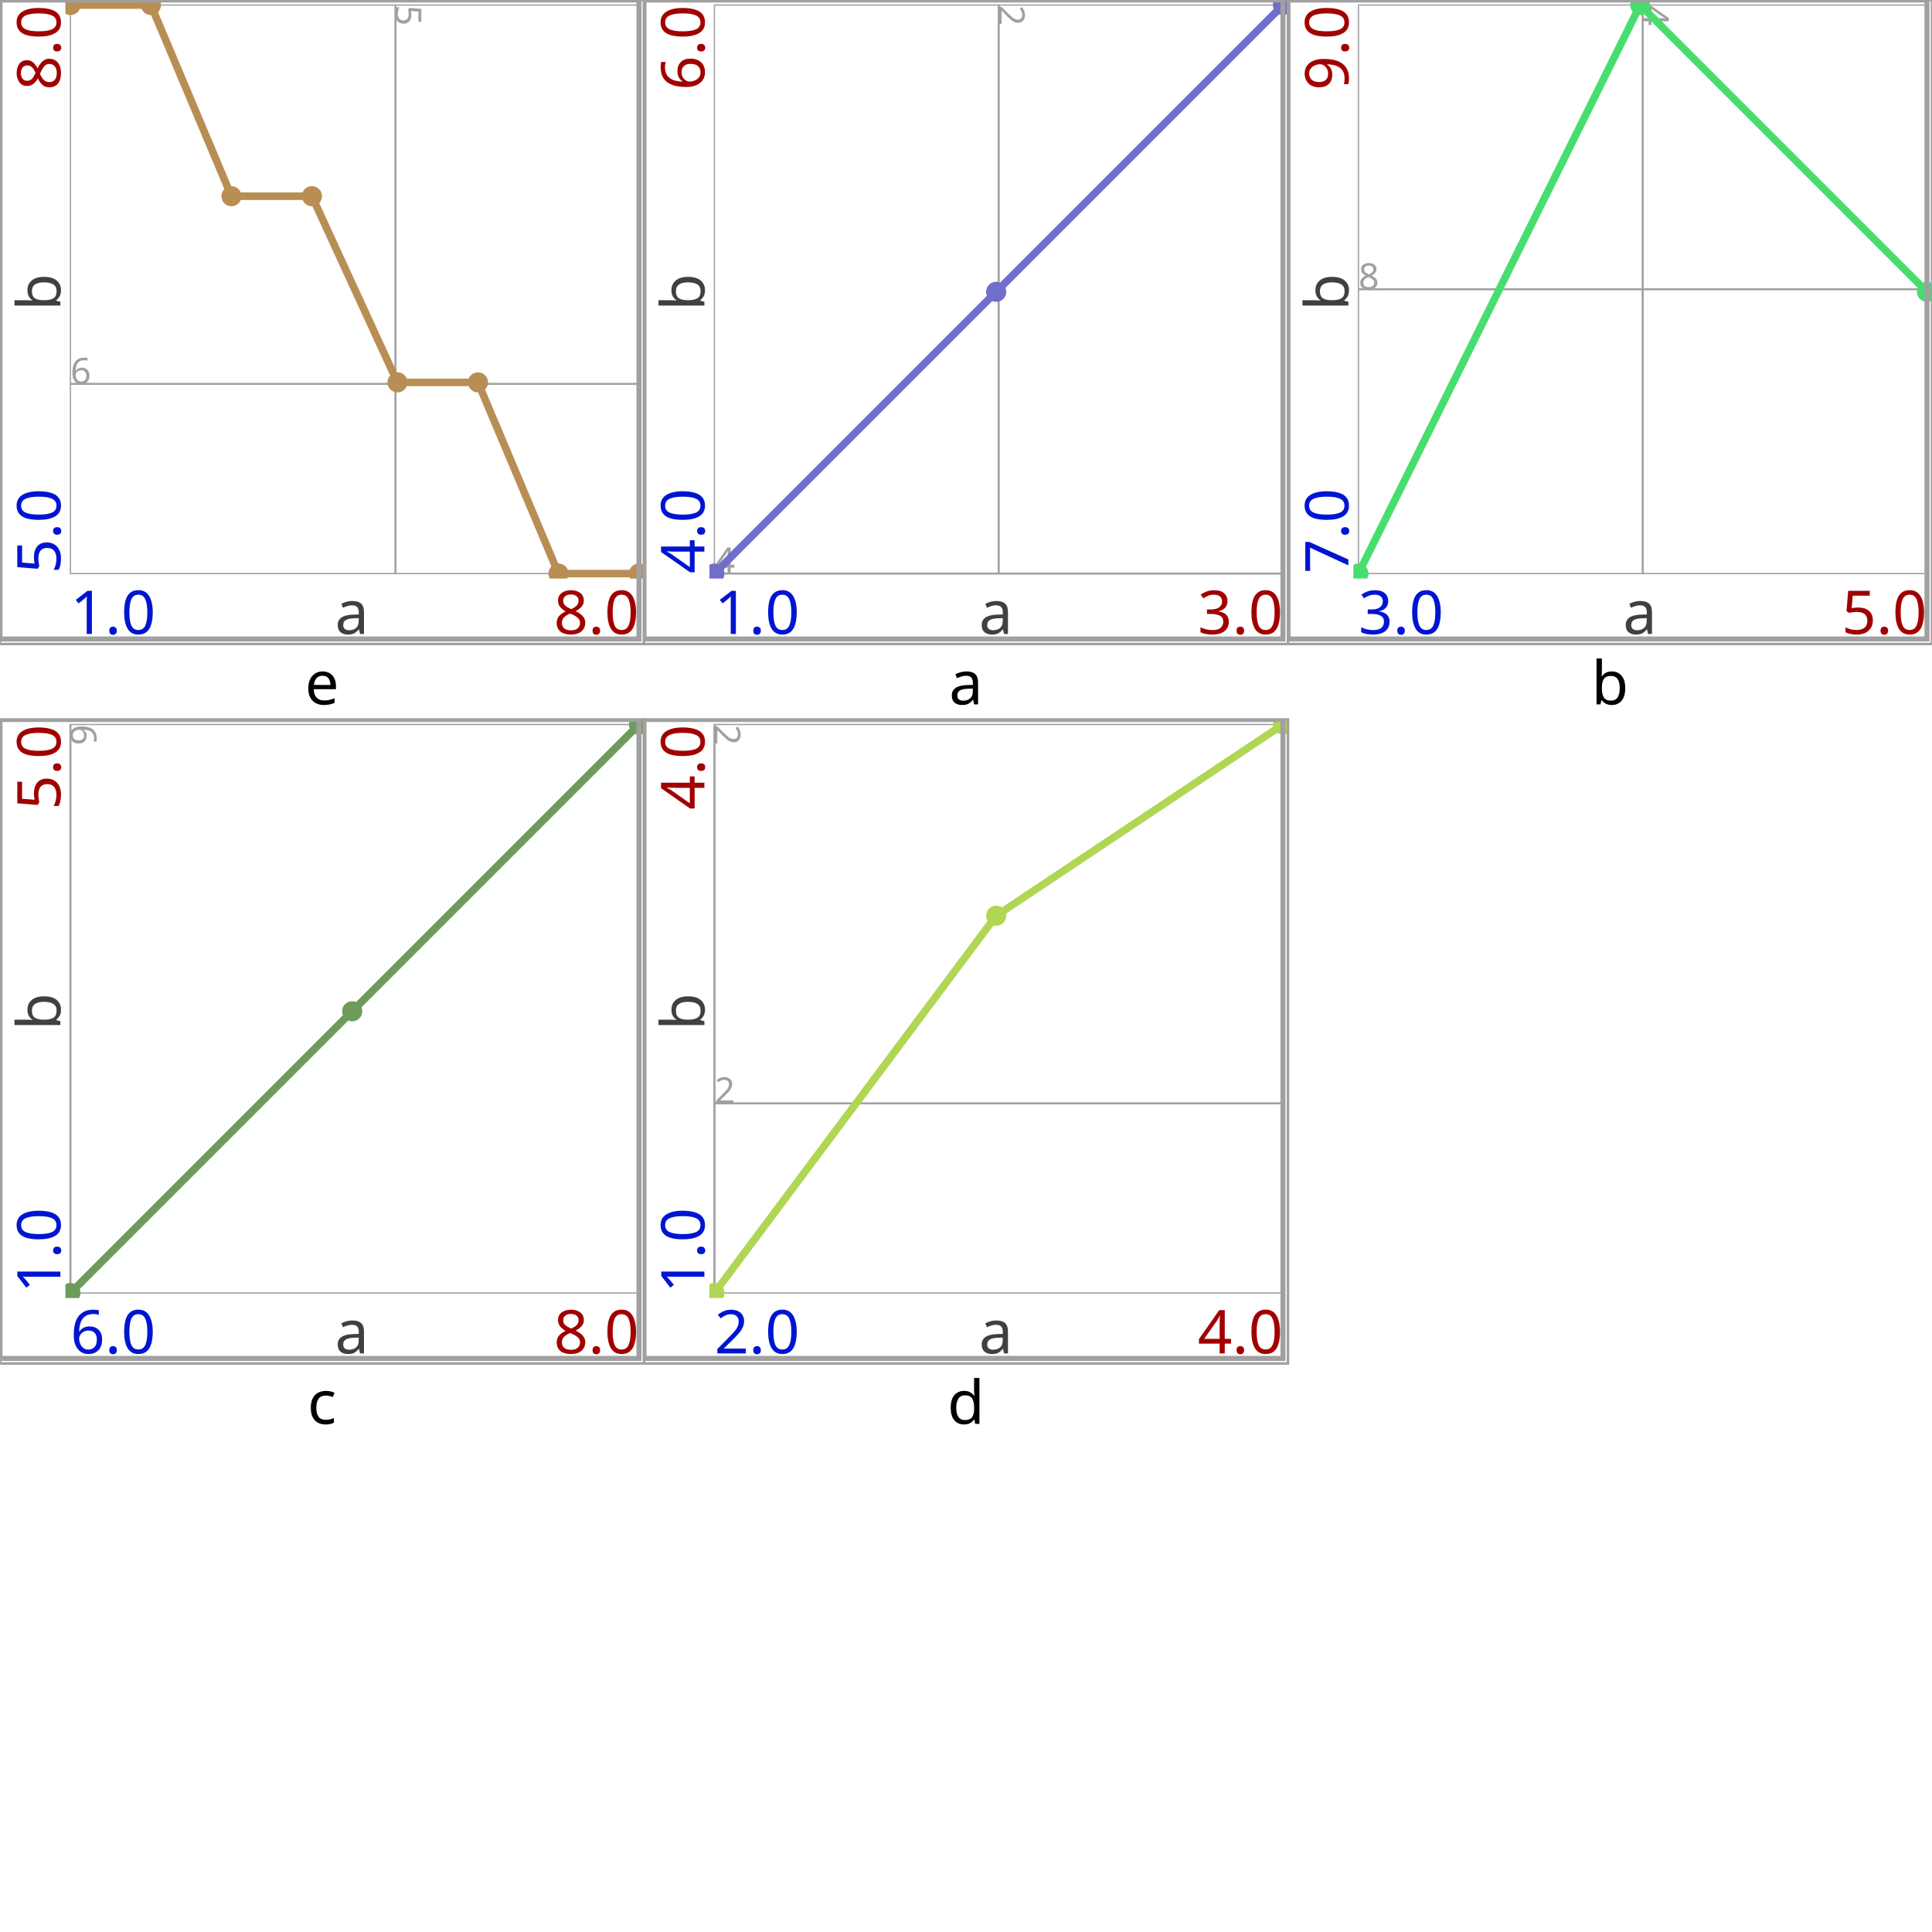
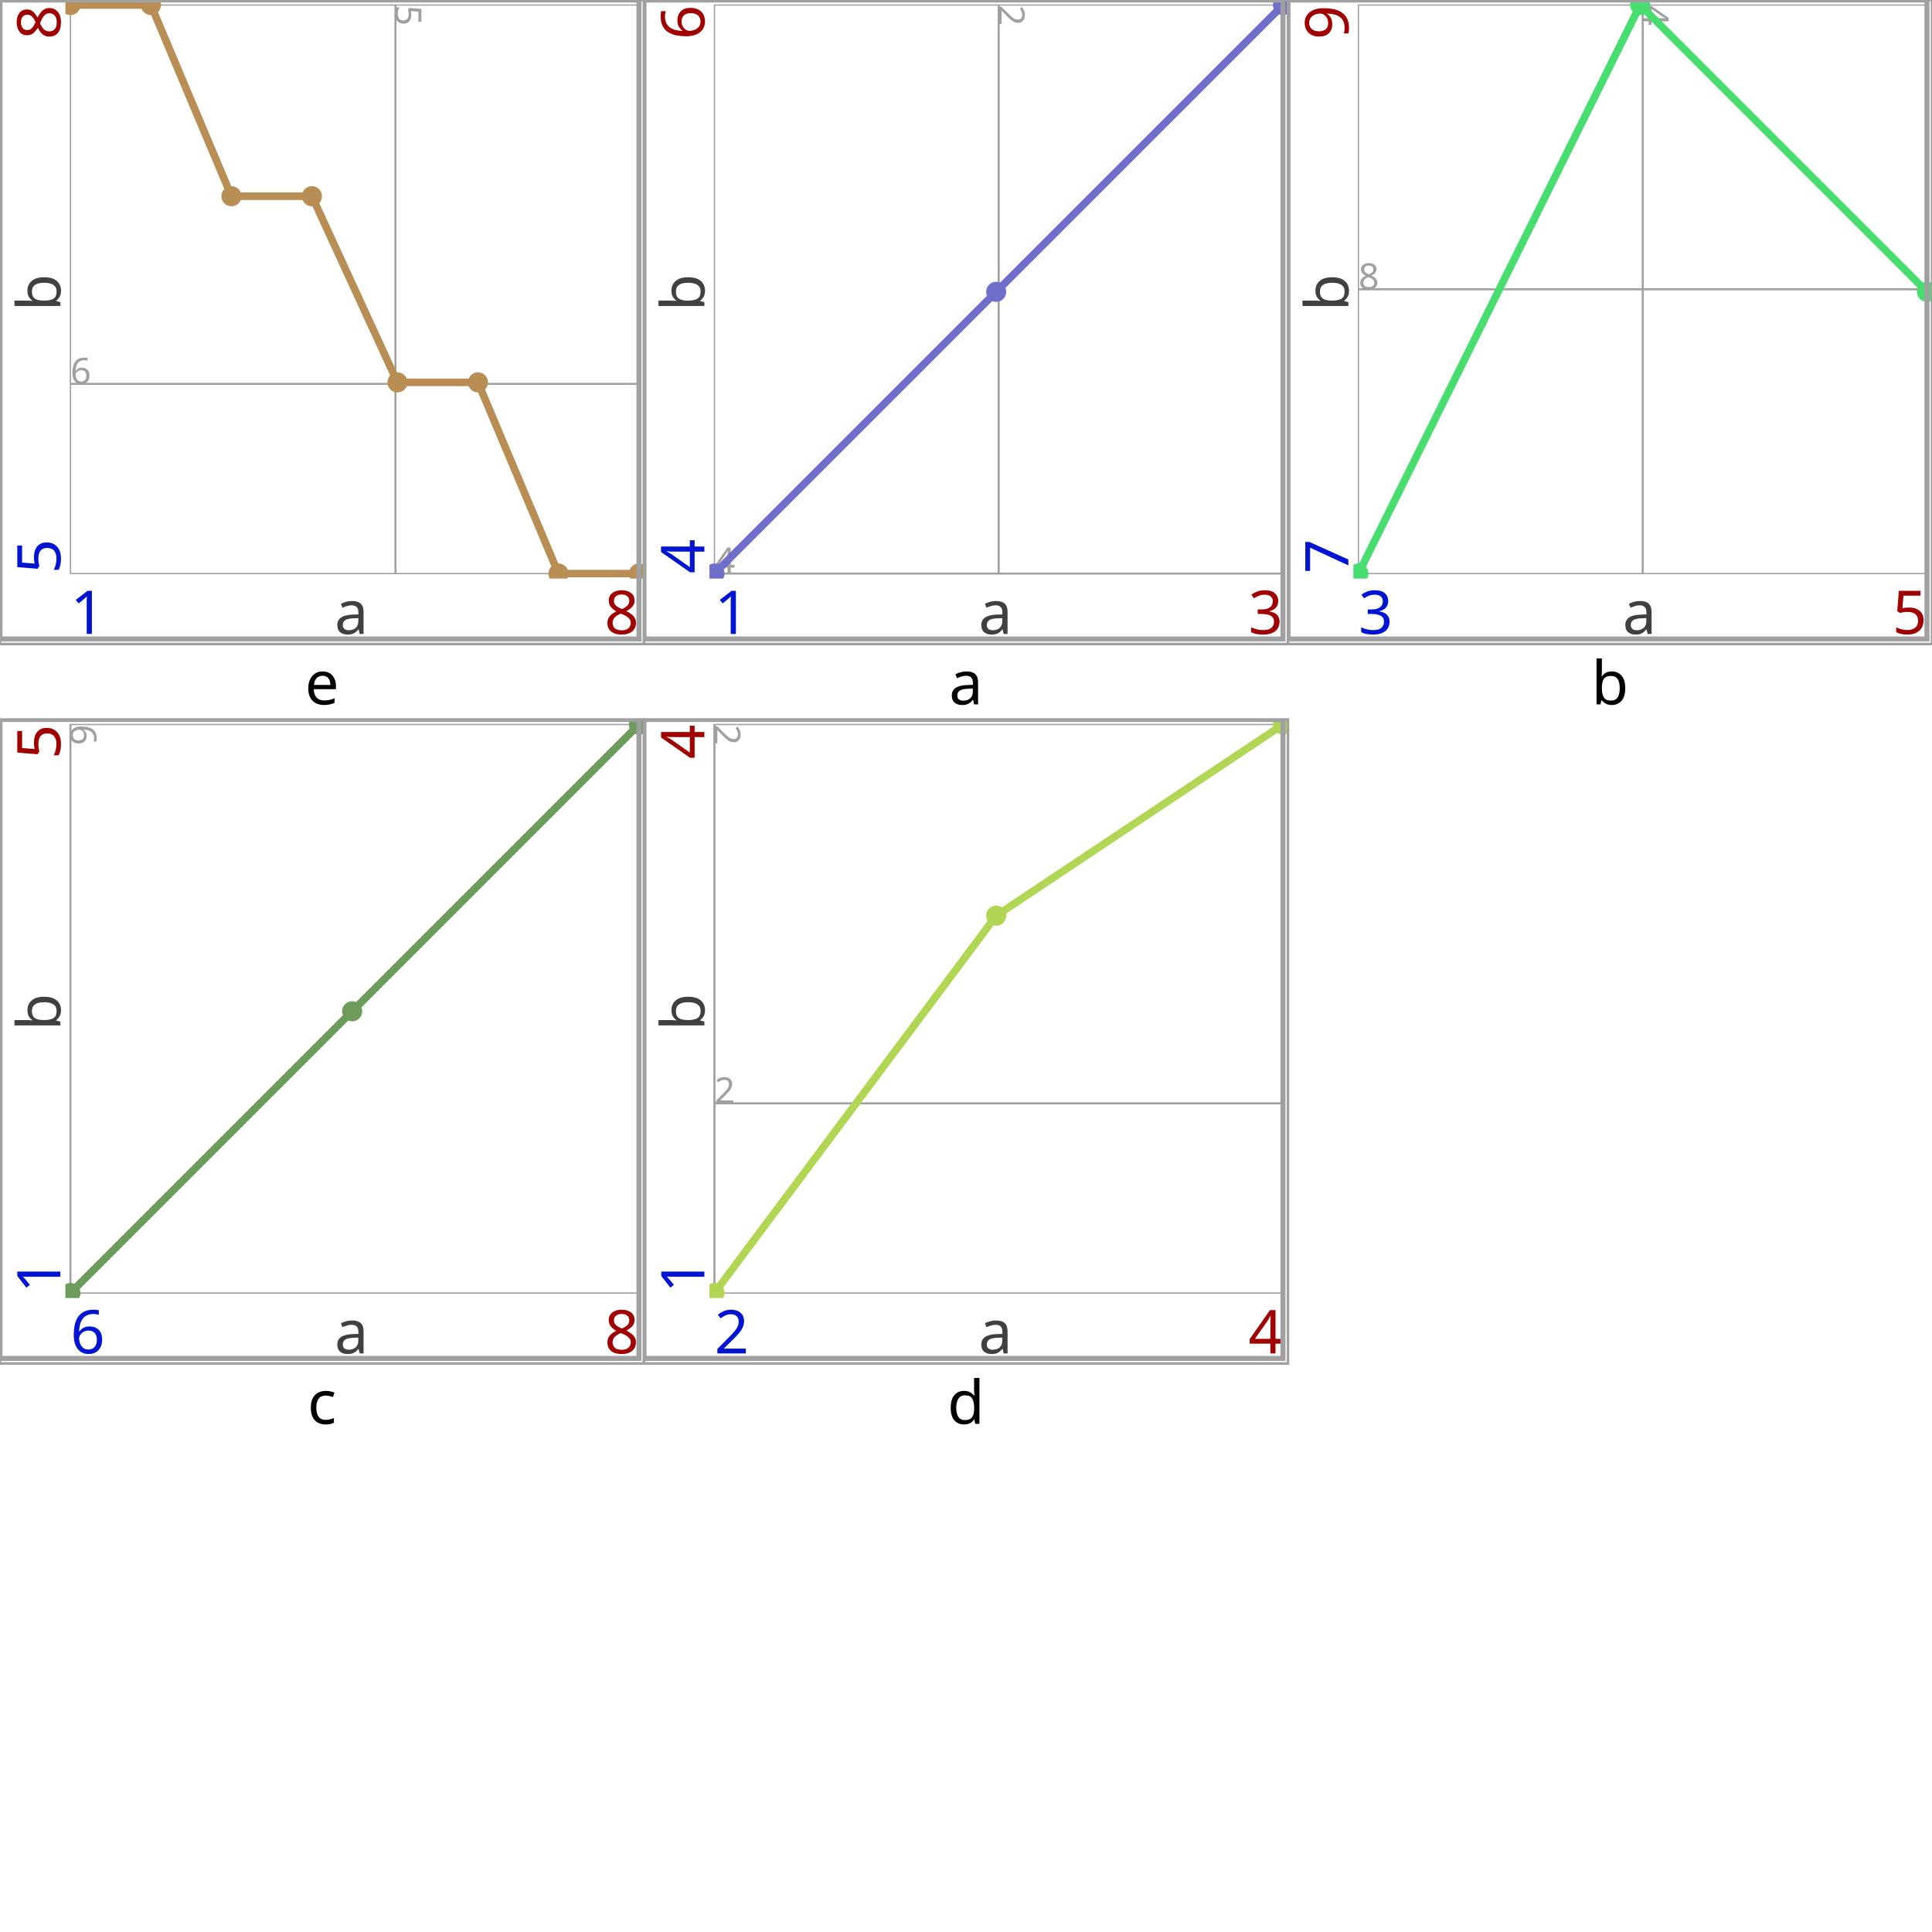
<svg xmlns="http://www.w3.org/2000/svg" id="smallp_TESTID" x="0" y="0" width="384" height="384" font-family="'Noto Sans', sans-serif">
  <rect width="384" height="384" x="0" y="0" fill="#ffffff" />
  <g transform="translate(0,0)">
    <svg id="xyp_TESTID" x="0" y="0" width="128" height="128" font-family="'Noto Sans', sans-serif">
      <defs>
        <clipPath id="plotClip-TESTID">
          <rect x="13" y="0" width="115" height="115" />
        </clipPath>
      </defs>
      <style> .circle-group-TESTID circle { r: 2.0px; } </style>
      <rect x="0" y="0" width="128" height="128" fill="#ffffff" stroke="#ffffff" />
-       <text x="14" text-anchor="start" y="126" font-family="'Noto Sans', sans-serif" fill="#0015D2" font-size="12px">1.0</text>
-       <text x="69.944" text-anchor="middle" y="126" font-family="'Noto Sans', sans-serif" fill="#404040" font-size="12px">a</text>
-       <text x="127" text-anchor="end" y="126" font-family="'Noto Sans', sans-serif" fill="#A10000" font-size="12px">8.0</text>
-       <text x="12" text-anchor="start" y="114" font-family="'Noto Sans', sans-serif" fill="#0015D2" font-size="12px" transform="rotate(270,12,114)">5.0</text>
-       <text x="12" text-anchor="middle" y="58.056" font-family="'Noto Sans', sans-serif" fill="#404040" font-size="12px" transform="rotate(270,12,58.056)">b</text>
-       <text x="12" text-anchor="end" y="1" font-family="'Noto Sans', sans-serif" fill="#A10000" font-size="12px" transform="rotate(270,12,1)">8.0</text>
+       <text x="14" text-anchor="start" y="126" font-family="'Noto Sans', sans-serif" fill="#0015D2" font-size="12px">1</text>
+       <text x="69.864" text-anchor="middle" y="126" font-family="'Noto Sans', sans-serif" fill="#404040" font-size="12px">a</text>
+       <text x="127" text-anchor="end" y="126" font-family="'Noto Sans', sans-serif" fill="#A10000" font-size="12px">8</text>
+       <text x="12" text-anchor="start" y="114" font-family="'Noto Sans', sans-serif" fill="#0015D2" font-size="12px" transform="rotate(270,12,114)">5</text>
+       <text x="12" text-anchor="middle" y="58.136" font-family="'Noto Sans', sans-serif" fill="#404040" font-size="12px" transform="rotate(270,12,58.136)">b</text>
+       <text x="12" text-anchor="end" y="1" font-family="'Noto Sans', sans-serif" fill="#A10000" font-size="12px" transform="rotate(270,12,1)">8</text>
      <line x1="78.6" y1="1" x2="78.6" y2="114" stroke="#a0a0a0" stroke-width="0.4" />
      <text x="78.6" text-anchor="start" y="1" font-family="'Noto Sans', sans-serif" fill="#a0a0a0" font-size="7.2px" transform="rotate(90,78.6,1)">5</text>
      <line x1="14" y1="76.3" x2="127" y2="76.3" stroke="#a0a0a0" stroke-width="0.4" />
      <text x="14" text-anchor="start" y="76.3" font-family="'Noto Sans', sans-serif" fill="#a0a0a0" font-size="7.2px">6</text>
      <rect x="14" y="1" width="113" height="113" stroke="#a0a0a0" fill="none" stroke-width="0.25" />
      <g fill="none" stroke-width="1.5" stroke-dasharray="none">
        <path d="M 14 1 L 30 1 L 46 39 L 62 39 L 79 76 L 95 76 L 111 114 L 127 114" stroke="#b98e54" />
      </g>
      <g class="circle-group-TESTID" stroke="none" fill="#3939ff" clip-path="url(#plotClip-TESTID)">
        <circle cx="111" cy="114" fill="#b98e54" r="2.0" />
        <circle cx="127" cy="114" fill="#b98e54" r="2.0" />
        <circle cx="14" cy="1" fill="#b98e54" r="2.0" />
        <circle cx="30" cy="1" fill="#b98e54" r="2.0" />
        <circle cx="46" cy="39" fill="#b98e54" r="2.0" />
        <circle cx="62" cy="39" fill="#b98e54" r="2.0" />
        <circle cx="79" cy="76" fill="#b98e54" r="2.0" />
        <circle cx="95" cy="76" fill="#b98e54" r="2.0" />
      </g>
      <rect x="0" y="0" width="127" height="127" fill="none" stroke="#a0a0a0" stroke-width="1" />
    </svg>
  </g>
  <rect width="128" height="128" x="0" y="0" fill="none" stroke="#a0a0a0" stroke-width="0.5" />
  <text x="64.0" text-anchor="middle" y="140" font-family="'Noto Sans', sans-serif" fill="#000000" font-size="12px">e</text>
  <g transform="translate(128,0)">
    <svg id="xyp_TESTID" x="0" y="0" width="128" height="128" font-family="'Noto Sans', sans-serif">
      <defs>
        <clipPath id="plotClip-TESTID">
          <rect x="13" y="0" width="115" height="115" />
        </clipPath>
      </defs>
      <style> .circle-group-TESTID circle { r: 2.0px; } </style>
      <rect x="0" y="0" width="128" height="128" fill="#ffffff" stroke="#ffffff" />
-       <text x="14" text-anchor="start" y="126" font-family="'Noto Sans', sans-serif" fill="#0015D2" font-size="12px">1.0</text>
-       <text x="69.944" text-anchor="middle" y="126" font-family="'Noto Sans', sans-serif" fill="#404040" font-size="12px">a</text>
-       <text x="127" text-anchor="end" y="126" font-family="'Noto Sans', sans-serif" fill="#A10000" font-size="12px">3.0</text>
-       <text x="12" text-anchor="start" y="114" font-family="'Noto Sans', sans-serif" fill="#0015D2" font-size="12px" transform="rotate(270,12,114)">4.0</text>
-       <text x="12" text-anchor="middle" y="58.056" font-family="'Noto Sans', sans-serif" fill="#404040" font-size="12px" transform="rotate(270,12,58.056)">b</text>
-       <text x="12" text-anchor="end" y="1" font-family="'Noto Sans', sans-serif" fill="#A10000" font-size="12px" transform="rotate(270,12,1)">6.0</text>
+       <text x="14" text-anchor="start" y="126" font-family="'Noto Sans', sans-serif" fill="#0015D2" font-size="12px">1</text>
+       <text x="69.864" text-anchor="middle" y="126" font-family="'Noto Sans', sans-serif" fill="#404040" font-size="12px">a</text>
+       <text x="127" text-anchor="end" y="126" font-family="'Noto Sans', sans-serif" fill="#A10000" font-size="12px">3</text>
+       <text x="12" text-anchor="start" y="114" font-family="'Noto Sans', sans-serif" fill="#0015D2" font-size="12px" transform="rotate(270,12,114)">4</text>
+       <text x="12" text-anchor="middle" y="58.136" font-family="'Noto Sans', sans-serif" fill="#404040" font-size="12px" transform="rotate(270,12,58.136)">b</text>
+       <text x="12" text-anchor="end" y="1" font-family="'Noto Sans', sans-serif" fill="#A10000" font-size="12px" transform="rotate(270,12,1)">6</text>
      <line x1="70.5" y1="1" x2="70.5" y2="114" stroke="#a0a0a0" stroke-width="0.4" />
      <text x="70.5" text-anchor="start" y="1" font-family="'Noto Sans', sans-serif" fill="#a0a0a0" font-size="7.2px" transform="rotate(90,70.5,1)">2</text>
      <line x1="14" y1="114.0" x2="127" y2="114.0" stroke="#a0a0a0" stroke-width="0.4" />
      <text x="14" text-anchor="start" y="114.0" font-family="'Noto Sans', sans-serif" fill="#a0a0a0" font-size="7.2px">4</text>
      <rect x="14" y="1" width="113" height="113" stroke="#a0a0a0" fill="none" stroke-width="0.25" />
      <g fill="none" stroke-width="1.5" stroke-dasharray="none">
        <path d="M 14 114 L 70 58 L 127 1" stroke="#706ecb" />
      </g>
      <g class="circle-group-TESTID" stroke="none" fill="#3939ff" clip-path="url(#plotClip-TESTID)">
        <circle cx="127" cy="1" fill="#706ecb" r="2.0" />
        <circle cx="14" cy="114" fill="#706ecb" r="2.0" />
        <circle cx="70" cy="58" fill="#706ecb" r="2.0" />
      </g>
      <rect x="0" y="0" width="127" height="127" fill="none" stroke="#a0a0a0" stroke-width="1" />
    </svg>
  </g>
  <rect width="128" height="128" x="128" y="0" fill="none" stroke="#a0a0a0" stroke-width="0.5" />
  <text x="192.0" text-anchor="middle" y="140" font-family="'Noto Sans', sans-serif" fill="#000000" font-size="12px">a</text>
  <g transform="translate(256,0)">
    <svg id="xyp_TESTID" x="0" y="0" width="128" height="128" font-family="'Noto Sans', sans-serif">
      <defs>
        <clipPath id="plotClip-TESTID">
          <rect x="13" y="0" width="115" height="115" />
        </clipPath>
      </defs>
      <style> .circle-group-TESTID circle { r: 2.0px; } </style>
      <rect x="0" y="0" width="128" height="128" fill="#ffffff" stroke="#ffffff" />
-       <text x="14" text-anchor="start" y="126" font-family="'Noto Sans', sans-serif" fill="#0015D2" font-size="12px">3.0</text>
-       <text x="69.944" text-anchor="middle" y="126" font-family="'Noto Sans', sans-serif" fill="#404040" font-size="12px">a</text>
-       <text x="127" text-anchor="end" y="126" font-family="'Noto Sans', sans-serif" fill="#A10000" font-size="12px">5.0</text>
-       <text x="12" text-anchor="start" y="114" font-family="'Noto Sans', sans-serif" fill="#0015D2" font-size="12px" transform="rotate(270,12,114)">7.0</text>
-       <text x="12" text-anchor="middle" y="58.056" font-family="'Noto Sans', sans-serif" fill="#404040" font-size="12px" transform="rotate(270,12,58.056)">b</text>
-       <text x="12" text-anchor="end" y="1" font-family="'Noto Sans', sans-serif" fill="#A10000" font-size="12px" transform="rotate(270,12,1)">9.0</text>
+       <text x="14" text-anchor="start" y="126" font-family="'Noto Sans', sans-serif" fill="#0015D2" font-size="12px">3</text>
+       <text x="69.864" text-anchor="middle" y="126" font-family="'Noto Sans', sans-serif" fill="#404040" font-size="12px">a</text>
+       <text x="127" text-anchor="end" y="126" font-family="'Noto Sans', sans-serif" fill="#A10000" font-size="12px">5</text>
+       <text x="12" text-anchor="start" y="114" font-family="'Noto Sans', sans-serif" fill="#0015D2" font-size="12px" transform="rotate(270,12,114)">7</text>
+       <text x="12" text-anchor="middle" y="58.136" font-family="'Noto Sans', sans-serif" fill="#404040" font-size="12px" transform="rotate(270,12,58.136)">b</text>
+       <text x="12" text-anchor="end" y="1" font-family="'Noto Sans', sans-serif" fill="#A10000" font-size="12px" transform="rotate(270,12,1)">9</text>
      <line x1="70.5" y1="1" x2="70.5" y2="114" stroke="#a0a0a0" stroke-width="0.4" />
      <text x="70.5" text-anchor="start" y="1" font-family="'Noto Sans', sans-serif" fill="#a0a0a0" font-size="7.2px" transform="rotate(90,70.5,1)">4</text>
      <line x1="14" y1="57.5" x2="127" y2="57.5" stroke="#a0a0a0" stroke-width="0.4" />
      <text x="14" text-anchor="start" y="57.5" font-family="'Noto Sans', sans-serif" fill="#a0a0a0" font-size="7.2px">8</text>
      <rect x="14" y="1" width="113" height="113" stroke="#a0a0a0" fill="none" stroke-width="0.25" />
      <g fill="none" stroke-width="1.5" stroke-dasharray="none">
        <path d="M 14 114 L 70 1 L 127 58" stroke="#48de6f" />
      </g>
      <g class="circle-group-TESTID" stroke="none" fill="#3939ff" clip-path="url(#plotClip-TESTID)">
        <circle cx="127" cy="58" fill="#48de6f" r="2.0" />
        <circle cx="14" cy="114" fill="#48de6f" r="2.0" />
        <circle cx="70" cy="1" fill="#48de6f" r="2.0" />
      </g>
      <rect x="0" y="0" width="127" height="127" fill="none" stroke="#a0a0a0" stroke-width="1" />
    </svg>
  </g>
  <rect width="128" height="128" x="256" y="0" fill="none" stroke="#a0a0a0" stroke-width="0.5" />
  <text x="320.0" text-anchor="middle" y="140" font-family="'Noto Sans', sans-serif" fill="#000000" font-size="12px">b</text>
  <g transform="translate(0,143)">
    <svg id="xyp_TESTID" x="0" y="0" width="128" height="128" font-family="'Noto Sans', sans-serif">
      <defs>
        <clipPath id="plotClip-TESTID">
          <rect x="13" y="0" width="115" height="115" />
        </clipPath>
      </defs>
      <style> .circle-group-TESTID circle { r: 2.0px; } </style>
      <rect x="0" y="0" width="128" height="128" fill="#ffffff" stroke="#ffffff" />
-       <text x="14" text-anchor="start" y="126" font-family="'Noto Sans', sans-serif" fill="#0015D2" font-size="12px">6.0</text>
-       <text x="69.944" text-anchor="middle" y="126" font-family="'Noto Sans', sans-serif" fill="#404040" font-size="12px">a</text>
-       <text x="127" text-anchor="end" y="126" font-family="'Noto Sans', sans-serif" fill="#A10000" font-size="12px">8.0</text>
-       <text x="12" text-anchor="start" y="114" font-family="'Noto Sans', sans-serif" fill="#0015D2" font-size="12px" transform="rotate(270,12,114)">1.0</text>
-       <text x="12" text-anchor="middle" y="58.056" font-family="'Noto Sans', sans-serif" fill="#404040" font-size="12px" transform="rotate(270,12,58.056)">b</text>
-       <text x="12" text-anchor="end" y="1" font-family="'Noto Sans', sans-serif" fill="#A10000" font-size="12px" transform="rotate(270,12,1)">5.0</text>
+       <text x="14" text-anchor="start" y="126" font-family="'Noto Sans', sans-serif" fill="#0015D2" font-size="12px">6</text>
+       <text x="69.864" text-anchor="middle" y="126" font-family="'Noto Sans', sans-serif" fill="#404040" font-size="12px">a</text>
+       <text x="127" text-anchor="end" y="126" font-family="'Noto Sans', sans-serif" fill="#A10000" font-size="12px">8</text>
+       <text x="12" text-anchor="start" y="114" font-family="'Noto Sans', sans-serif" fill="#0015D2" font-size="12px" transform="rotate(270,12,114)">1</text>
+       <text x="12" text-anchor="middle" y="58.136" font-family="'Noto Sans', sans-serif" fill="#404040" font-size="12px" transform="rotate(270,12,58.136)">b</text>
+       <text x="12" text-anchor="end" y="1" font-family="'Noto Sans', sans-serif" fill="#A10000" font-size="12px" transform="rotate(270,12,1)">5</text>
      <line x1="14.0" y1="1" x2="14.0" y2="114" stroke="#a0a0a0" stroke-width="0.4" />
      <text x="14.0" text-anchor="start" y="1" font-family="'Noto Sans', sans-serif" fill="#a0a0a0" font-size="7.2px" transform="rotate(90,14.0,1)">6</text>
      <rect x="14" y="1" width="113" height="113" stroke="#a0a0a0" fill="none" stroke-width="0.25" />
      <g fill="none" stroke-width="1.5" stroke-dasharray="none">
        <path d="M 14 114 L 70 58 L 127 1" stroke="#6c9b5b" />
      </g>
      <g class="circle-group-TESTID" stroke="none" fill="#3939ff" clip-path="url(#plotClip-TESTID)">
        <circle cx="127" cy="1" fill="#6c9b5b" r="2.0" />
        <circle cx="14" cy="114" fill="#6c9b5b" r="2.0" />
        <circle cx="70" cy="58" fill="#6c9b5b" r="2.0" />
      </g>
      <rect x="0" y="0" width="127" height="127" fill="none" stroke="#a0a0a0" stroke-width="1" />
    </svg>
  </g>
  <rect width="128" height="128" x="0" y="143" fill="none" stroke="#a0a0a0" stroke-width="0.5" />
  <text x="64.0" text-anchor="middle" y="283" font-family="'Noto Sans', sans-serif" fill="#000000" font-size="12px">c</text>
  <g transform="translate(128,143)">
    <svg id="xyp_TESTID" x="0" y="0" width="128" height="128" font-family="'Noto Sans', sans-serif">
      <defs>
        <clipPath id="plotClip-TESTID">
          <rect x="13" y="0" width="115" height="115" />
        </clipPath>
      </defs>
      <style> .circle-group-TESTID circle { r: 2.0px; } </style>
      <rect x="0" y="0" width="128" height="128" fill="#ffffff" stroke="#ffffff" />
-       <text x="14" text-anchor="start" y="126" font-family="'Noto Sans', sans-serif" fill="#0015D2" font-size="12px">2.0</text>
-       <text x="69.944" text-anchor="middle" y="126" font-family="'Noto Sans', sans-serif" fill="#404040" font-size="12px">a</text>
-       <text x="127" text-anchor="end" y="126" font-family="'Noto Sans', sans-serif" fill="#A10000" font-size="12px">4.0</text>
-       <text x="12" text-anchor="start" y="114" font-family="'Noto Sans', sans-serif" fill="#0015D2" font-size="12px" transform="rotate(270,12,114)">1.0</text>
-       <text x="12" text-anchor="middle" y="58.056" font-family="'Noto Sans', sans-serif" fill="#404040" font-size="12px" transform="rotate(270,12,58.056)">b</text>
-       <text x="12" text-anchor="end" y="1" font-family="'Noto Sans', sans-serif" fill="#A10000" font-size="12px" transform="rotate(270,12,1)">4.0</text>
+       <text x="14" text-anchor="start" y="126" font-family="'Noto Sans', sans-serif" fill="#0015D2" font-size="12px">2</text>
+       <text x="69.864" text-anchor="middle" y="126" font-family="'Noto Sans', sans-serif" fill="#404040" font-size="12px">a</text>
+       <text x="127" text-anchor="end" y="126" font-family="'Noto Sans', sans-serif" fill="#A10000" font-size="12px">4</text>
+       <text x="12" text-anchor="start" y="114" font-family="'Noto Sans', sans-serif" fill="#0015D2" font-size="12px" transform="rotate(270,12,114)">1</text>
+       <text x="12" text-anchor="middle" y="58.136" font-family="'Noto Sans', sans-serif" fill="#404040" font-size="12px" transform="rotate(270,12,58.136)">b</text>
+       <text x="12" text-anchor="end" y="1" font-family="'Noto Sans', sans-serif" fill="#A10000" font-size="12px" transform="rotate(270,12,1)">4</text>
      <line x1="14.0" y1="1" x2="14.0" y2="114" stroke="#a0a0a0" stroke-width="0.4" />
      <text x="14.0" text-anchor="start" y="1" font-family="'Noto Sans', sans-serif" fill="#a0a0a0" font-size="7.2px" transform="rotate(90,14.0,1)">2</text>
      <line x1="14" y1="76.3" x2="127" y2="76.3" stroke="#a0a0a0" stroke-width="0.4" />
      <text x="14" text-anchor="start" y="76.3" font-family="'Noto Sans', sans-serif" fill="#a0a0a0" font-size="7.2px">2</text>
      <rect x="14" y="1" width="113" height="113" stroke="#a0a0a0" fill="none" stroke-width="0.25" />
      <g fill="none" stroke-width="1.5" stroke-dasharray="none">
        <path d="M 14 114 L 70 39 L 127 1" stroke="#b1d653" />
      </g>
      <g class="circle-group-TESTID" stroke="none" fill="#3939ff" clip-path="url(#plotClip-TESTID)">
        <circle cx="127" cy="1" fill="#b1d653" r="2.0" />
        <circle cx="14" cy="114" fill="#b1d653" r="2.0" />
        <circle cx="70" cy="39" fill="#b1d653" r="2.0" />
      </g>
      <rect x="0" y="0" width="127" height="127" fill="none" stroke="#a0a0a0" stroke-width="1" />
    </svg>
  </g>
  <rect width="128" height="128" x="128" y="143" fill="none" stroke="#a0a0a0" stroke-width="0.5" />
  <text x="192.0" text-anchor="middle" y="283" font-family="'Noto Sans', sans-serif" fill="#000000" font-size="12px">d</text>
</svg>
